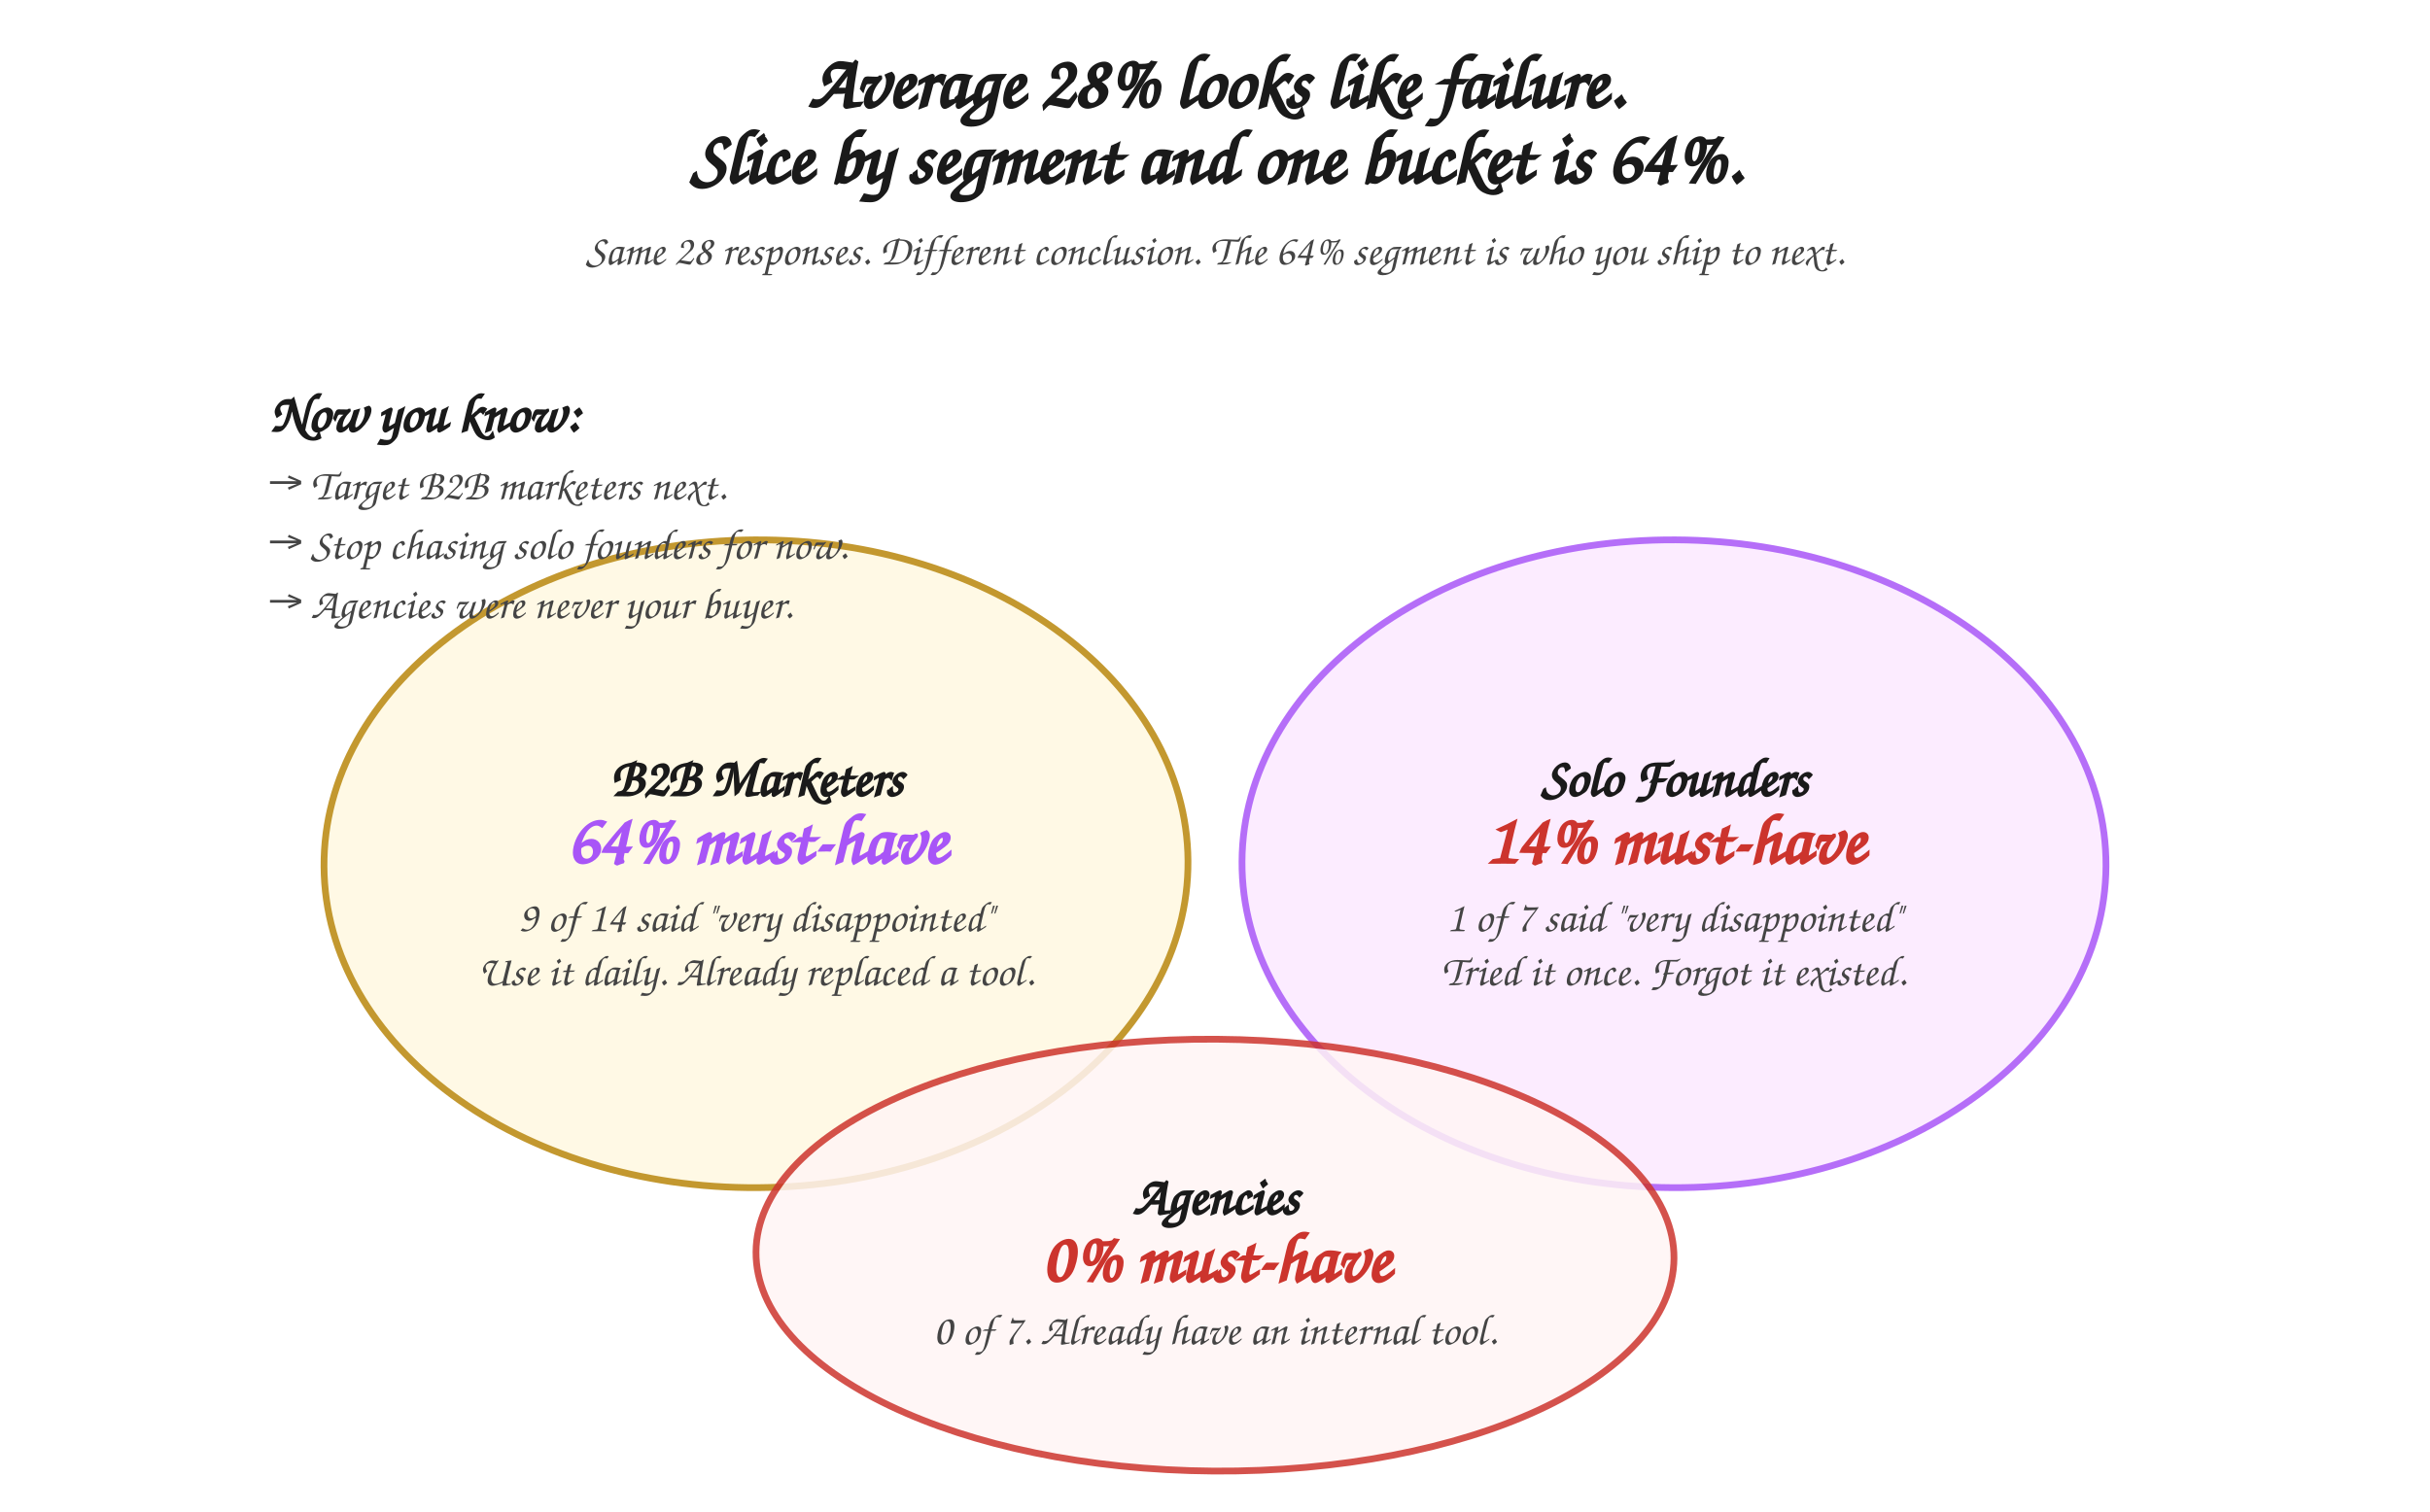
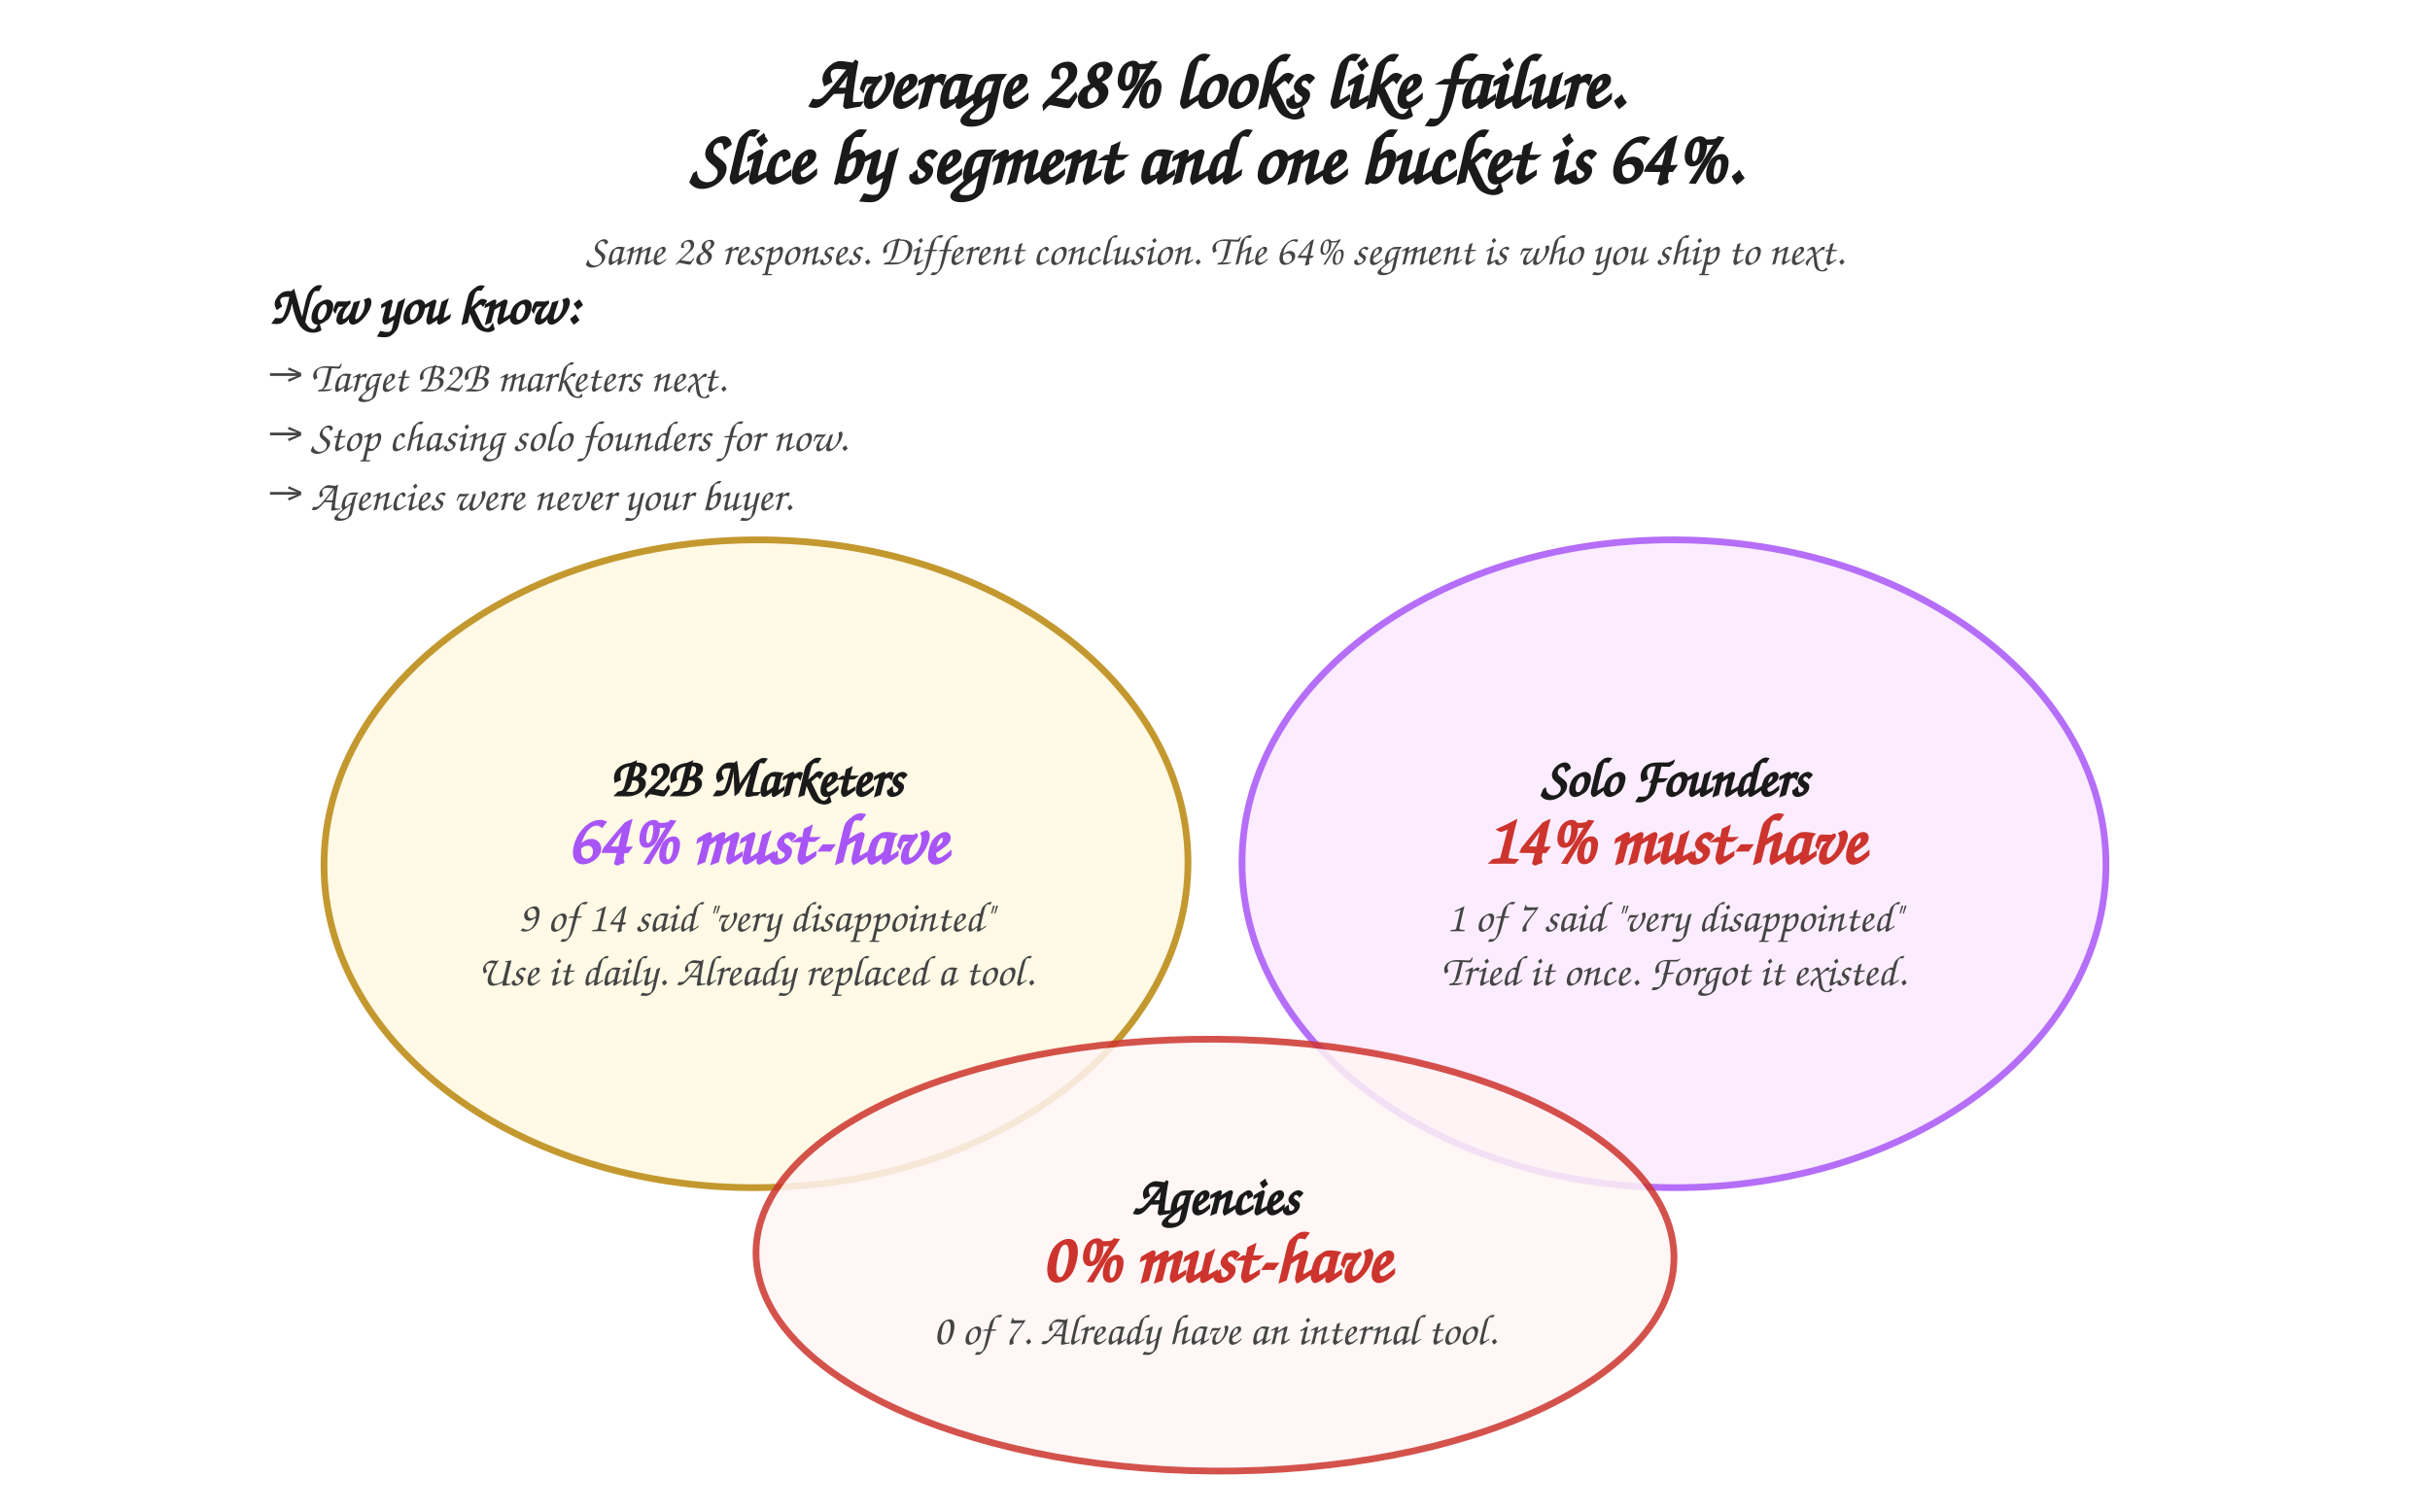
<svg xmlns="http://www.w3.org/2000/svg" viewBox="0 0 900 560" role="img" aria-labelledby="seg-title">
  <defs>
    <style>
      .heading       { font-family: "Caveat", "Patrick Hand", cursive; font-size: 28px; fill: #1a1a1a; font-weight: 700; }
      .label         { font-family: "Caveat", "Patrick Hand", cursive; font-size: 20px; fill: #1a1a1a; font-weight: 700; }
      .note          { font-family: "Caveat", "Patrick Hand", cursive; font-size: 16px; fill: #444; font-style: italic; }
      .stat          { font-family: "Caveat", "Patrick Hand", cursive; font-size: 26px; fill: #cc342d; font-weight: 700; }
      .stat-pass     { font-family: "Caveat", "Patrick Hand", cursive; font-size: 26px; fill: #a855f7; font-weight: 700; }
      .circle-a      { fill: #fff5f5; stroke: #cc342d; stroke-width: 2.5; opacity: 0.85; }
      .circle-b      { fill: #fbe9ff; stroke: #a855f7; stroke-width: 2.5; opacity: 0.85; }
      .circle-c      { fill: #fff8e0; stroke: #b8860b; stroke-width: 2.5; opacity: 0.85; }
    </style>
  </defs>
  <text x="450" y="40" class="heading" text-anchor="middle">Average 28% looks like failure.</text>
  <text x="450" y="68" class="heading" text-anchor="middle">Slice by segment and one bucket is 64%.</text>
  <text x="450" y="98" class="note" text-anchor="middle">Same 28 responses. Different conclusion. The 64% segment is who you ship to next.</text>
  <ellipse cx="280" cy="320" rx="160" ry="120" class="circle-c" transform="rotate(-0.4 280 320)" />
  <text x="280" y="295" class="label" text-anchor="middle">B2B Marketers</text>
  <text x="280" y="320" class="stat-pass" text-anchor="middle">64% must-have</text>
  <text x="280" y="345" class="note" text-anchor="middle">9 of 14 said "very disappointed"</text>
  <text x="280" y="365" class="note" text-anchor="middle">Use it daily. Already replaced a tool.</text>
  <ellipse cx="620" cy="320" rx="160" ry="120" class="circle-b" transform="rotate(0.3 620 320)" />
  <text x="620" y="295" class="label" text-anchor="middle">Solo Founders</text>
  <text x="620" y="320" class="stat" text-anchor="middle">14% must-have</text>
  <text x="620" y="345" class="note" text-anchor="middle">1 of 7 said "very disappointed"</text>
  <text x="620" y="365" class="note" text-anchor="middle">Tried it once. Forgot it existed.</text>
  <ellipse cx="450" cy="465" rx="170" ry="80" class="circle-a" transform="rotate(0.4 450 465)" />
  <text x="450" y="450" class="label" text-anchor="middle">Agencies</text>
  <text x="450" y="475" class="stat" text-anchor="middle">0% must-have</text>
  <text x="450" y="498" class="note" text-anchor="middle">0 of 7. Already have an internal tool.</text>
-   <text x="100" y="160" class="label">Now you know:</text>
-   <text x="100" y="185" class="note">→ Target B2B marketers next.</text>
-   <text x="100" y="207" class="note">→ Stop chasing solo founders for now.</text>
-   <text x="100" y="229" class="note">→ Agencies were never your buyer.</text>
+   <text x="100" y="120" class="label">Now you know:</text>
+   <text x="100" y="145" class="note">→ Target B2B marketers next.</text>
+   <text x="100" y="167" class="note">→ Stop chasing solo founders for now.</text>
+   <text x="100" y="189" class="note">→ Agencies were never your buyer.</text>
</svg>
